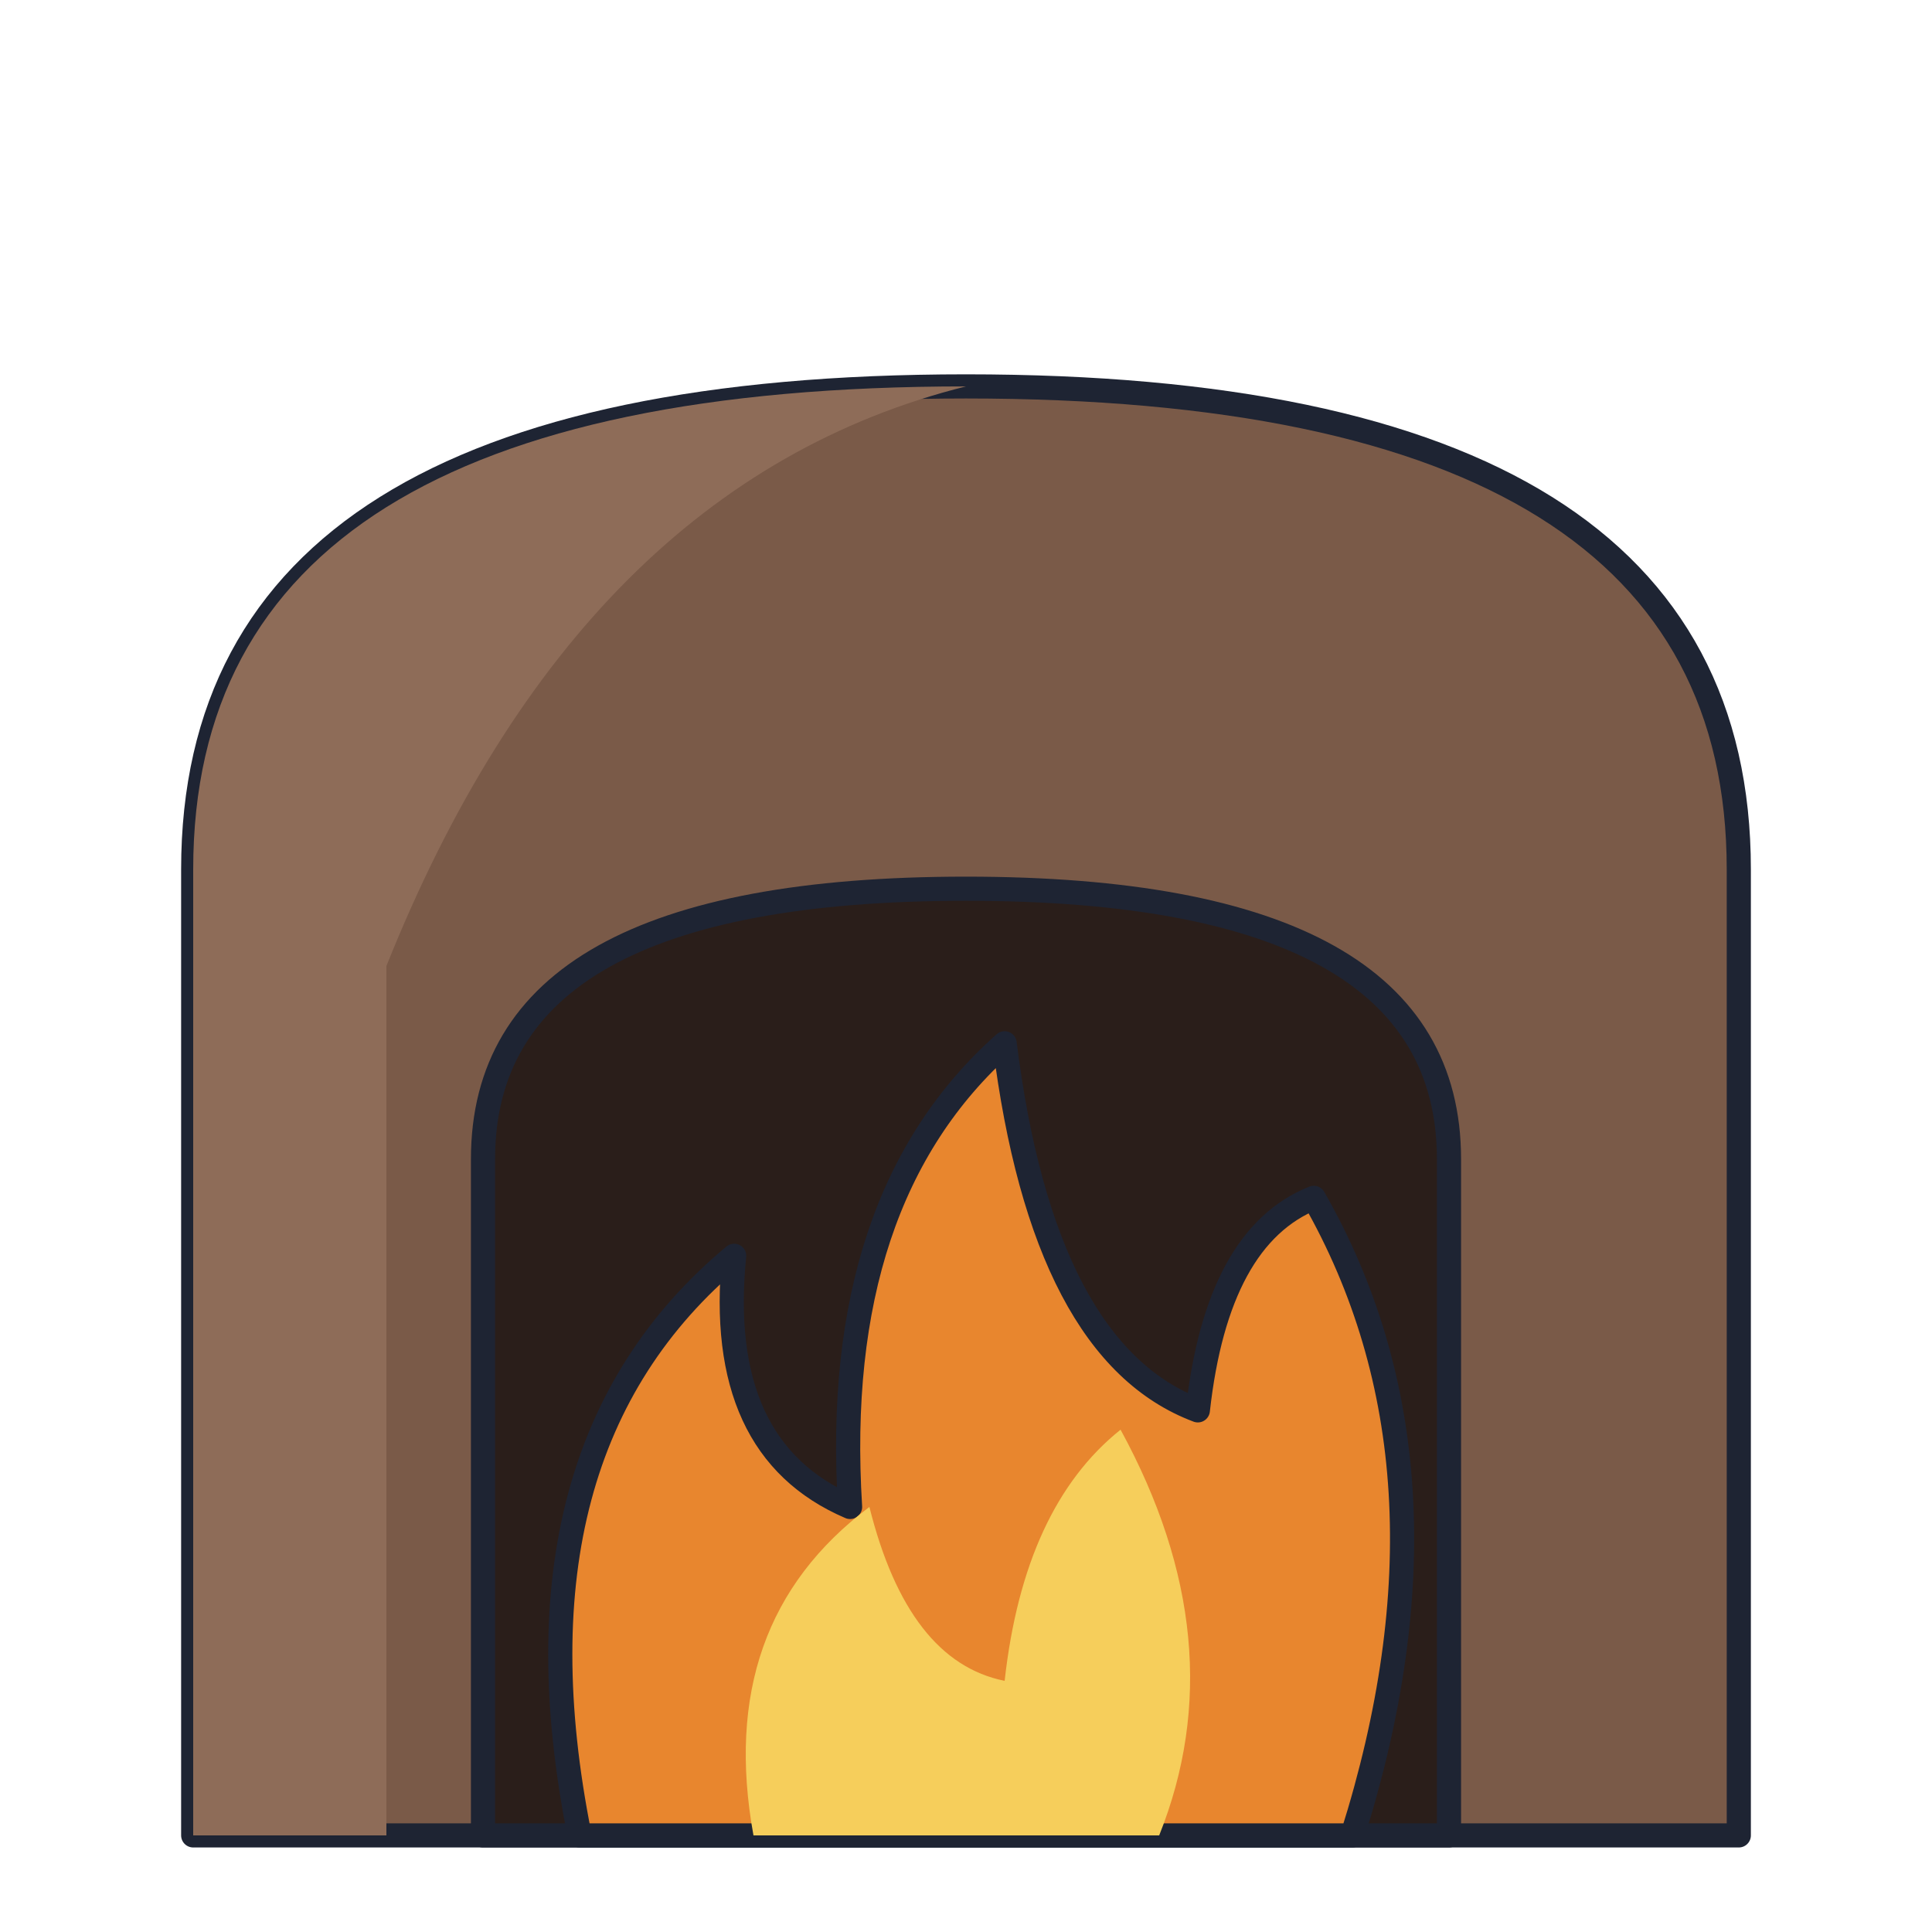
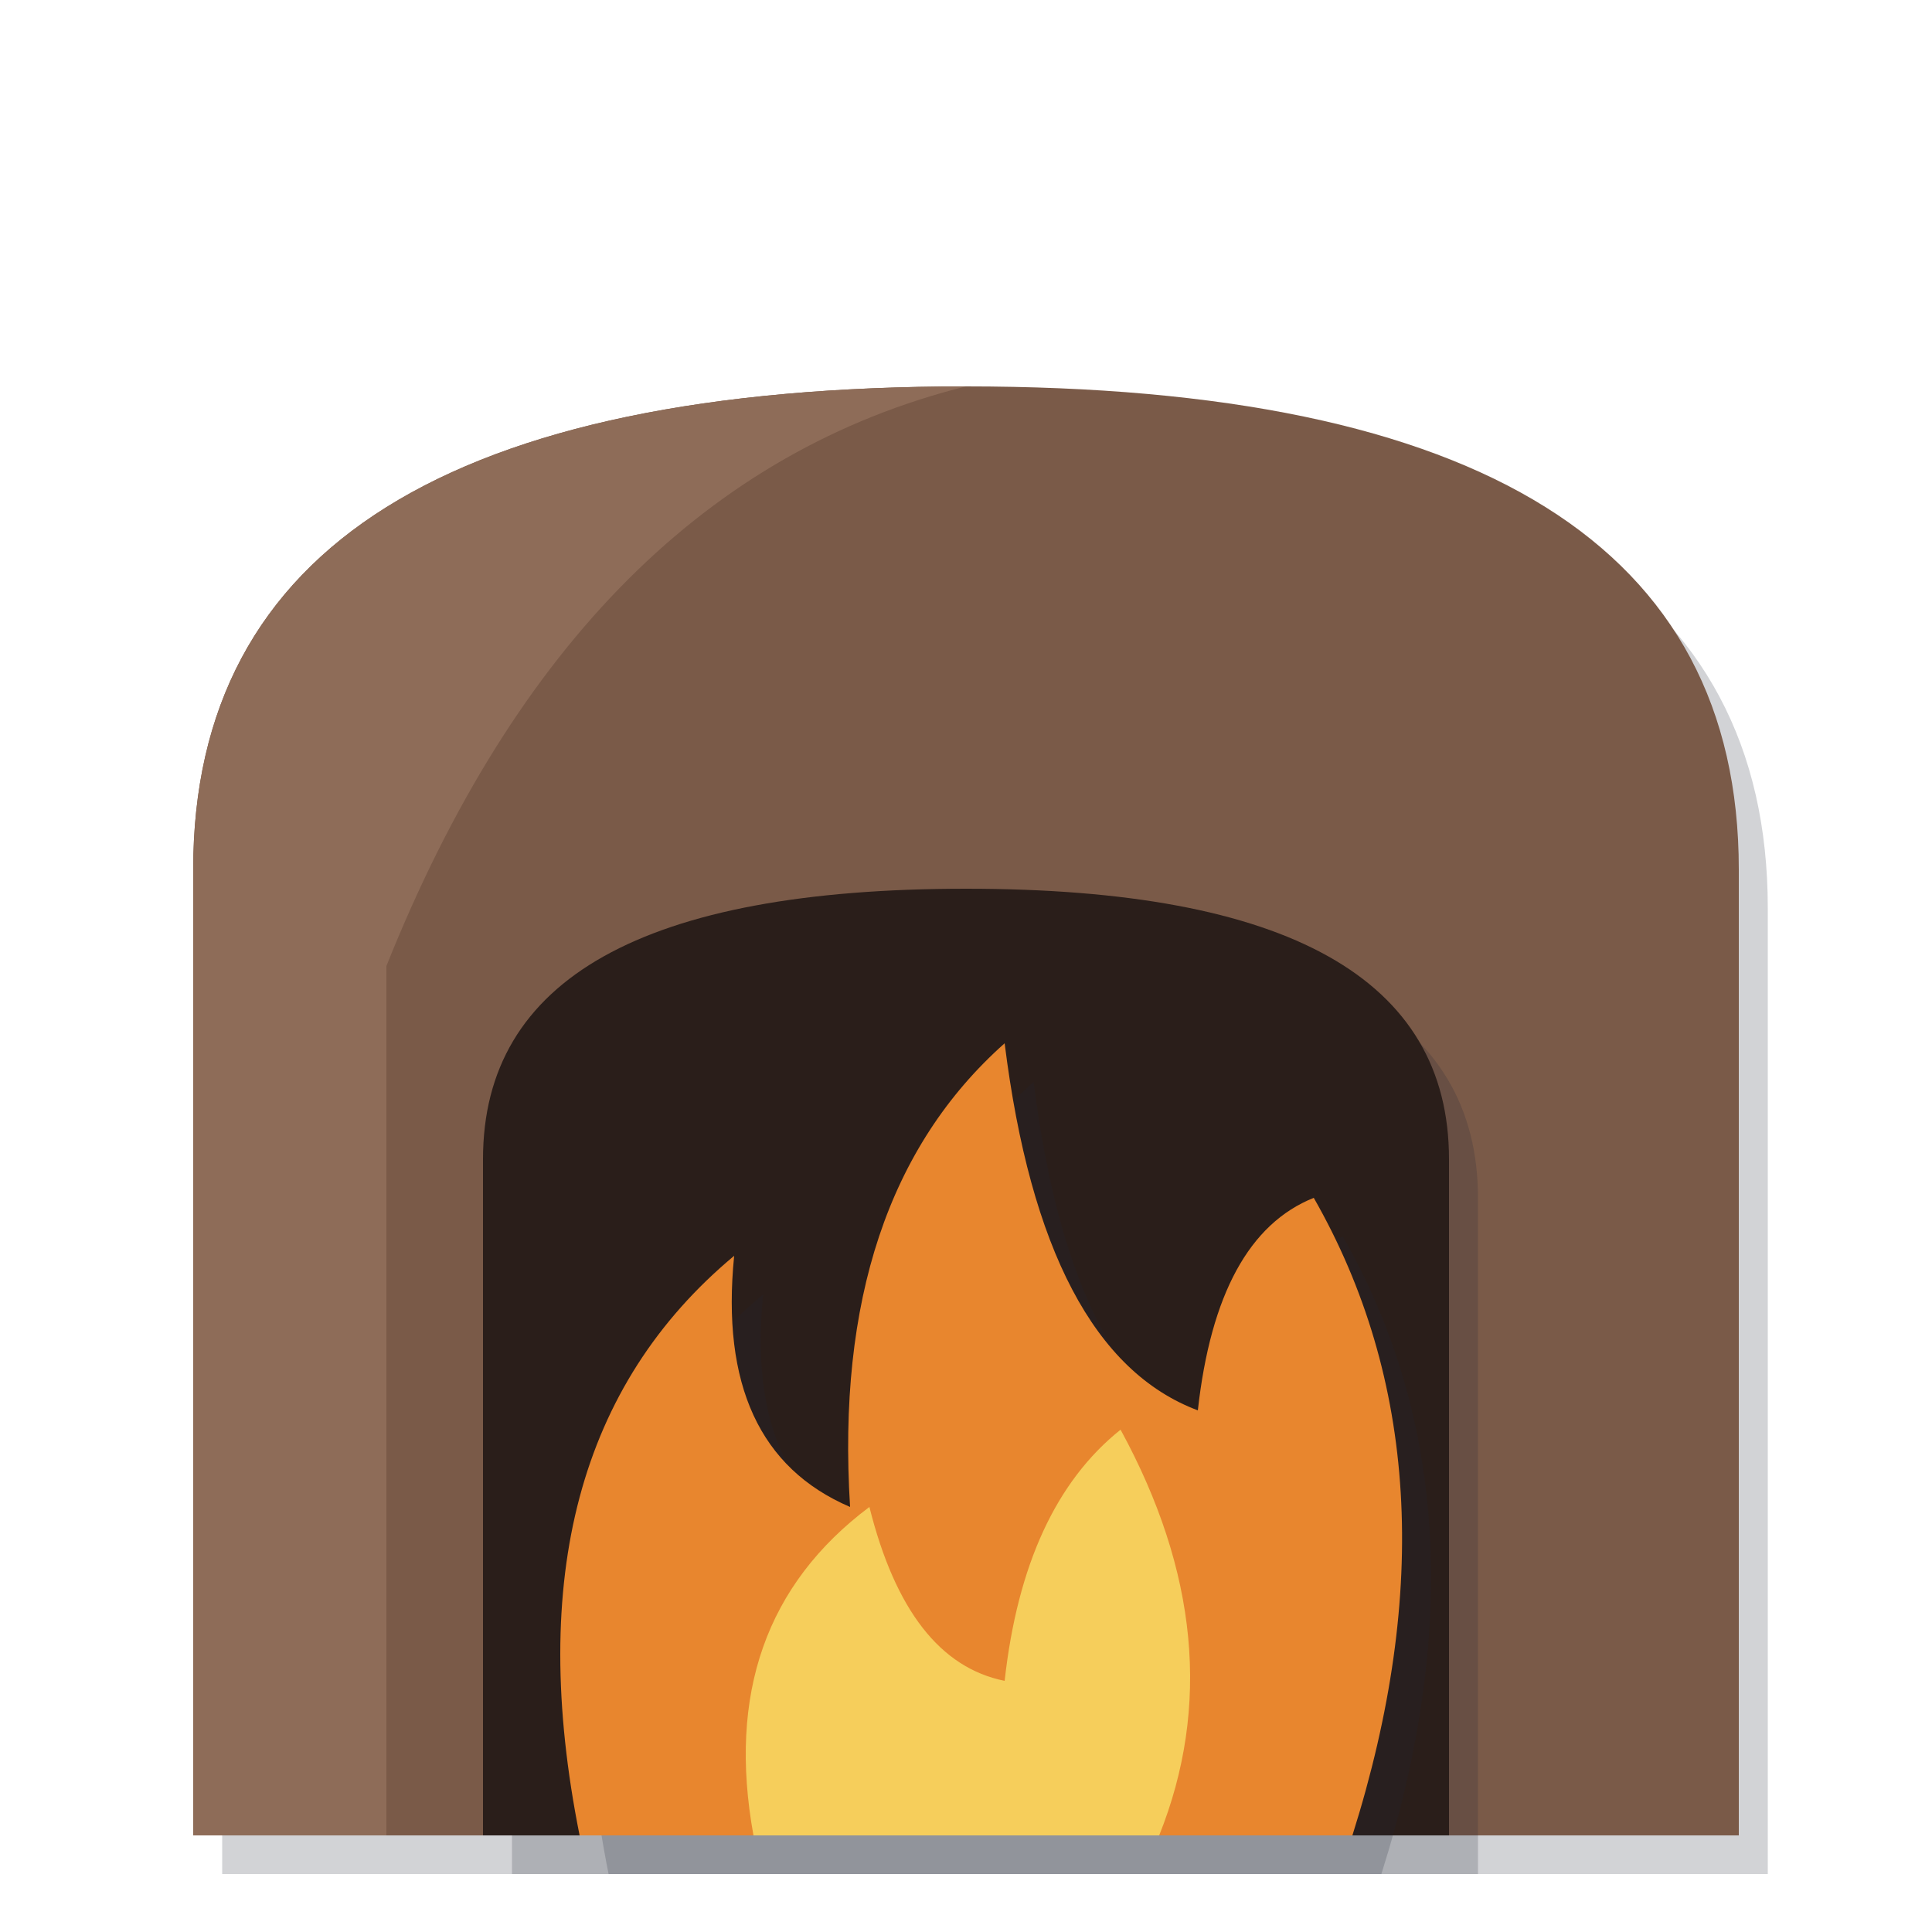
<svg xmlns="http://www.w3.org/2000/svg" viewBox="0 0 200 200" role="img" aria-label="Піч з вогнем">
-   <g stroke="#1E2433" stroke-width="2.5" stroke-linejoin="round" stroke-linecap="round">
-     <path d="M20 190V90Q20 40 100 40Q180 40 180 90V190Z" fill="#7A5A48" />
+   <g stroke-linejoin="round" stroke-linecap="round">
+     <path d="M20 190V90Q20 40 100 40Q180 40 180 90V190Z" fill="#1E2433" stroke="none" opacity="0.20" transform="translate(3 4)" />
+     <path d="M20 190V90Q20 40 100 40Q180 40 180 90V190Z" fill="#7A5A48" stroke="none" />
    <path d="M20 90Q20 40 100 40Q60 50 40 100V190H20Z" fill="#8E6C58" stroke="none" />
-     <path d="M50 190V120Q50 92 100 92Q150 92 150 120V190Z" fill="#2A1E1A" />
-     <path d="M60 190Q52 150 76 130Q74 150 88 156Q86 124 104 108Q108 140 124 146Q126 128 136 124Q152 152 140 190Z" fill="#E8862E" />
+     <path d="M50 190V120Q50 92 100 92Q150 92 150 120V190Z" fill="#1E2433" stroke="none" opacity="0.20" transform="translate(3 4)" />
+     <path d="M50 190V120Q50 92 100 92Q150 92 150 120V190Z" fill="#2A1E1A" stroke="none" />
+     <path d="M60 190Q52 150 76 130Q74 150 88 156Q86 124 104 108Q108 140 124 146Q126 128 136 124Q152 152 140 190Z" fill="#1E2433" stroke="none" opacity="0.20" transform="translate(3 4)" />
+     <path d="M60 190Q52 150 76 130Q74 150 88 156Q86 124 104 108Q108 140 124 146Q126 128 136 124Q152 152 140 190Z" fill="#E8862E" stroke="none" />
    <path d="M78 190Q74 168 90 156Q94 172 104 174Q106 156 116 148Q128 170 120 190Z" fill="#F6CE5B" stroke="none" />
  </g>
</svg>
